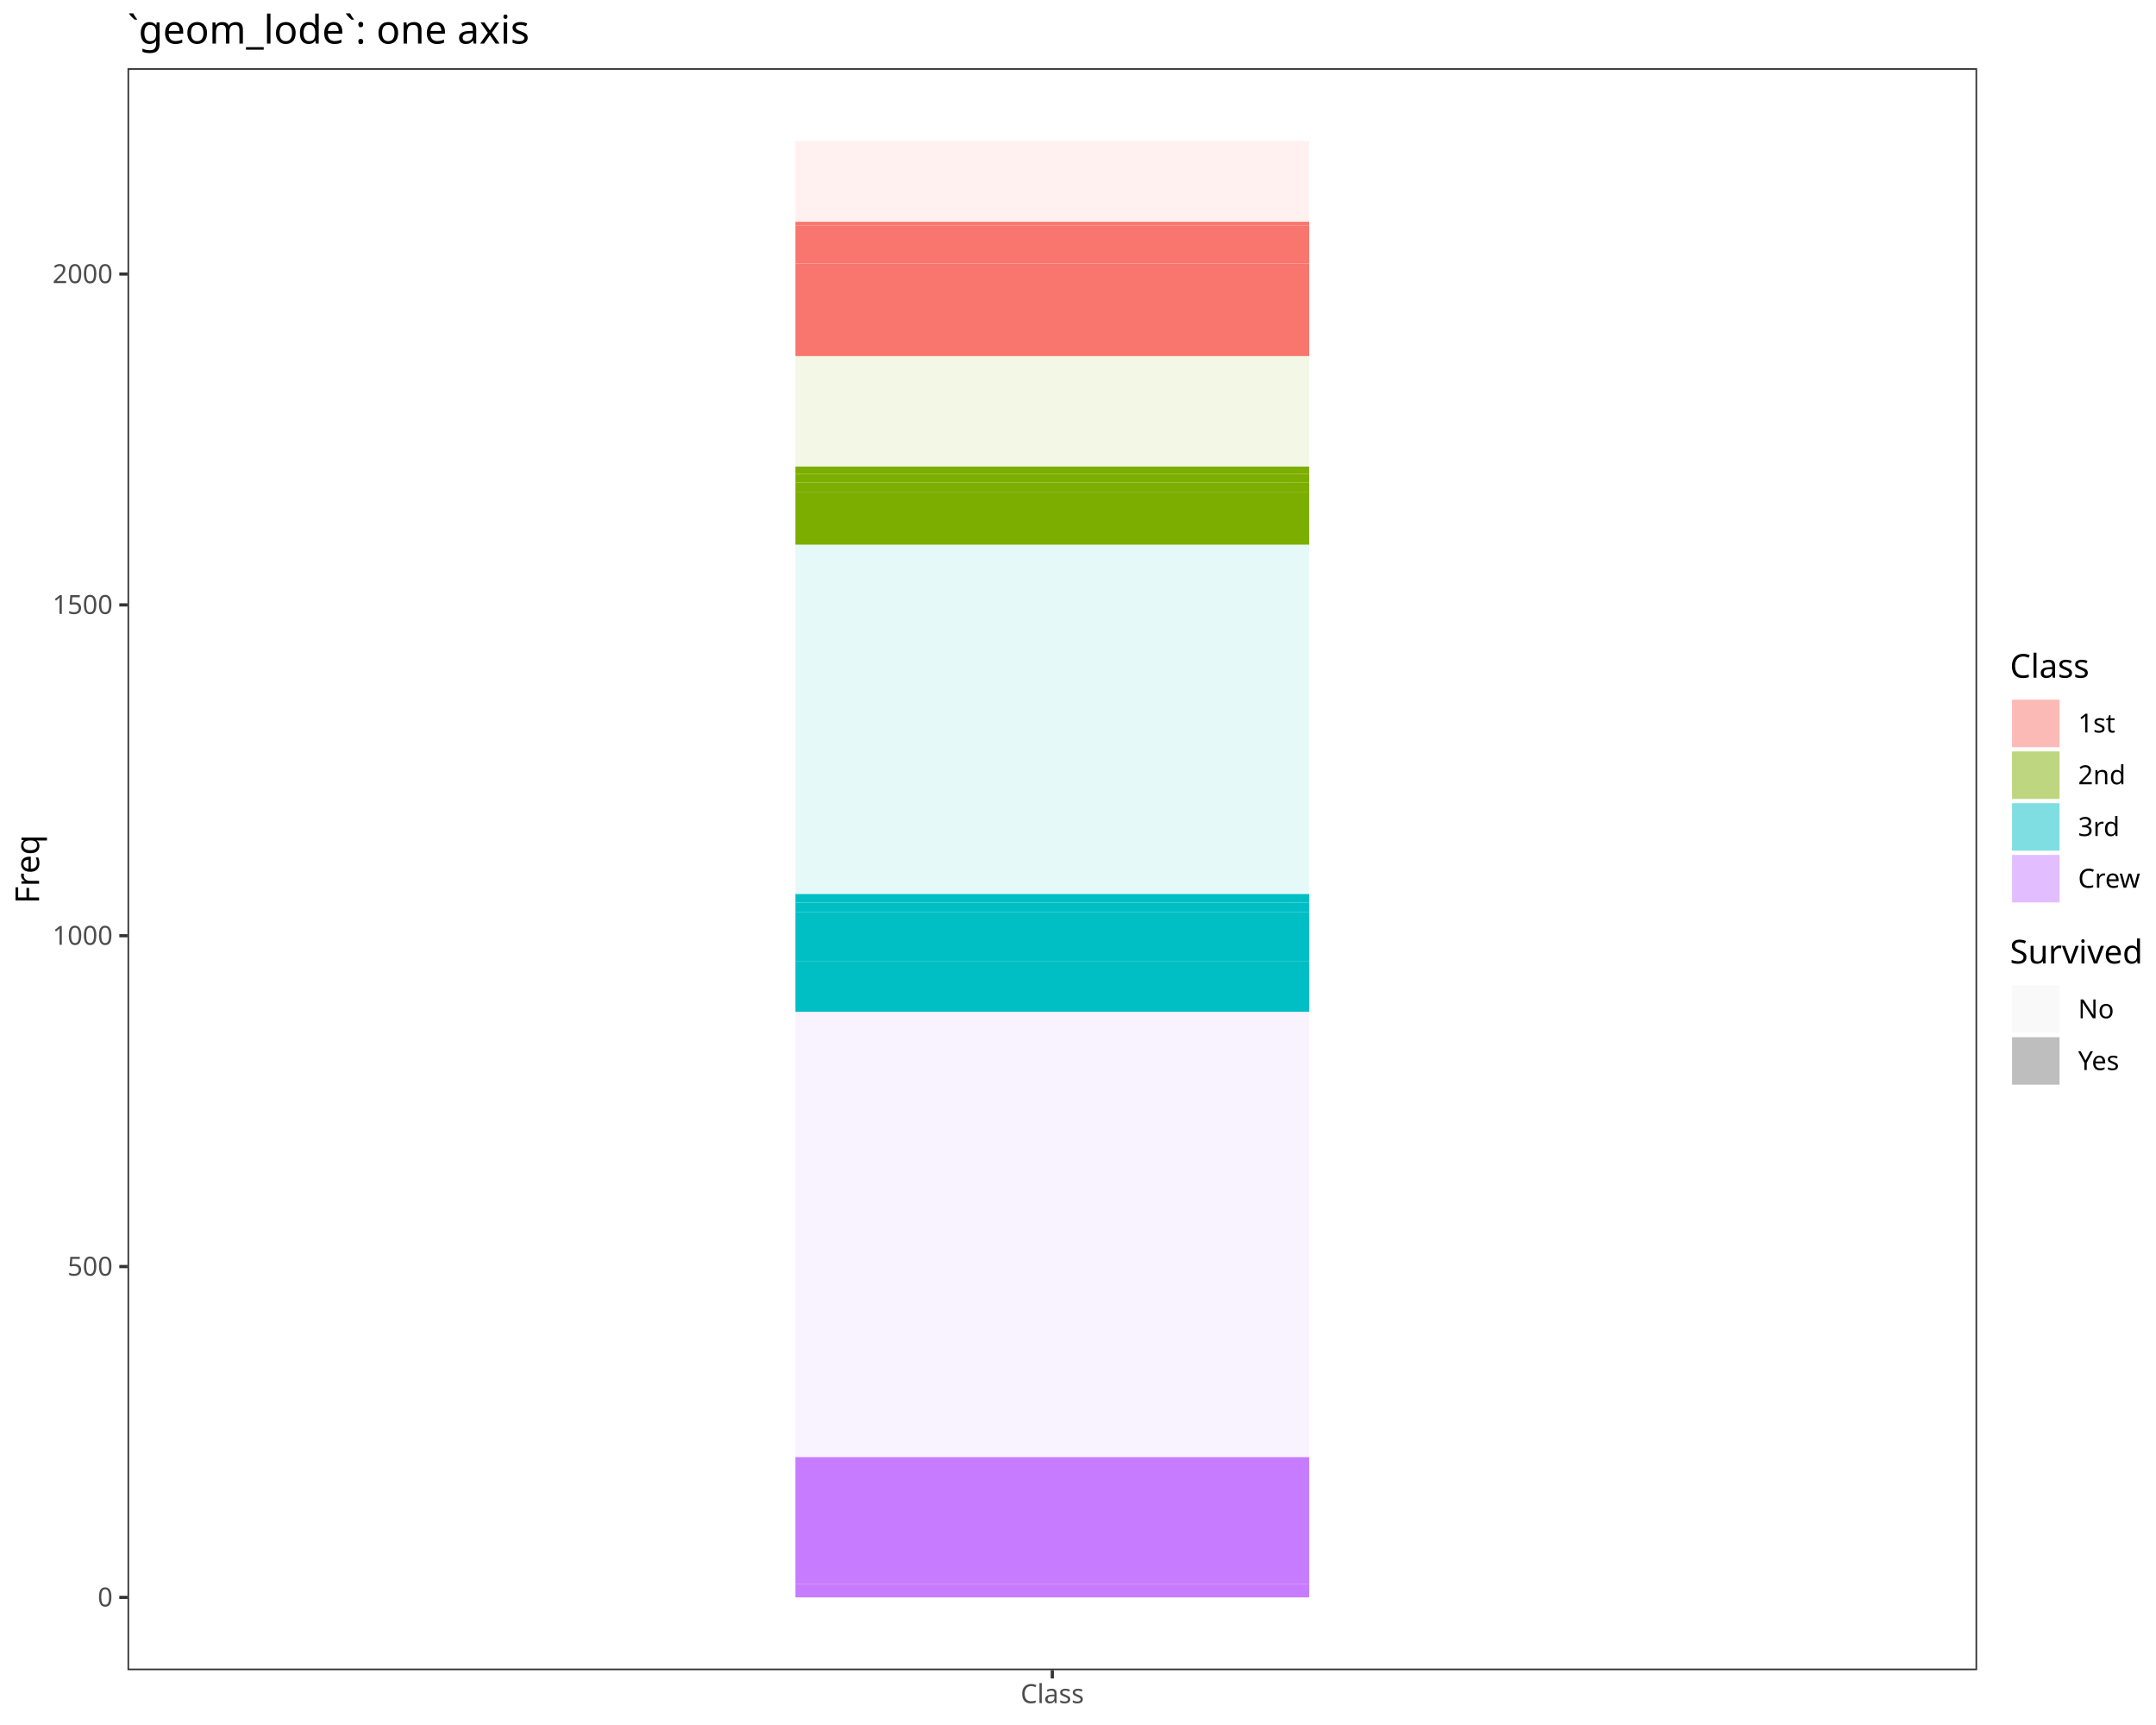
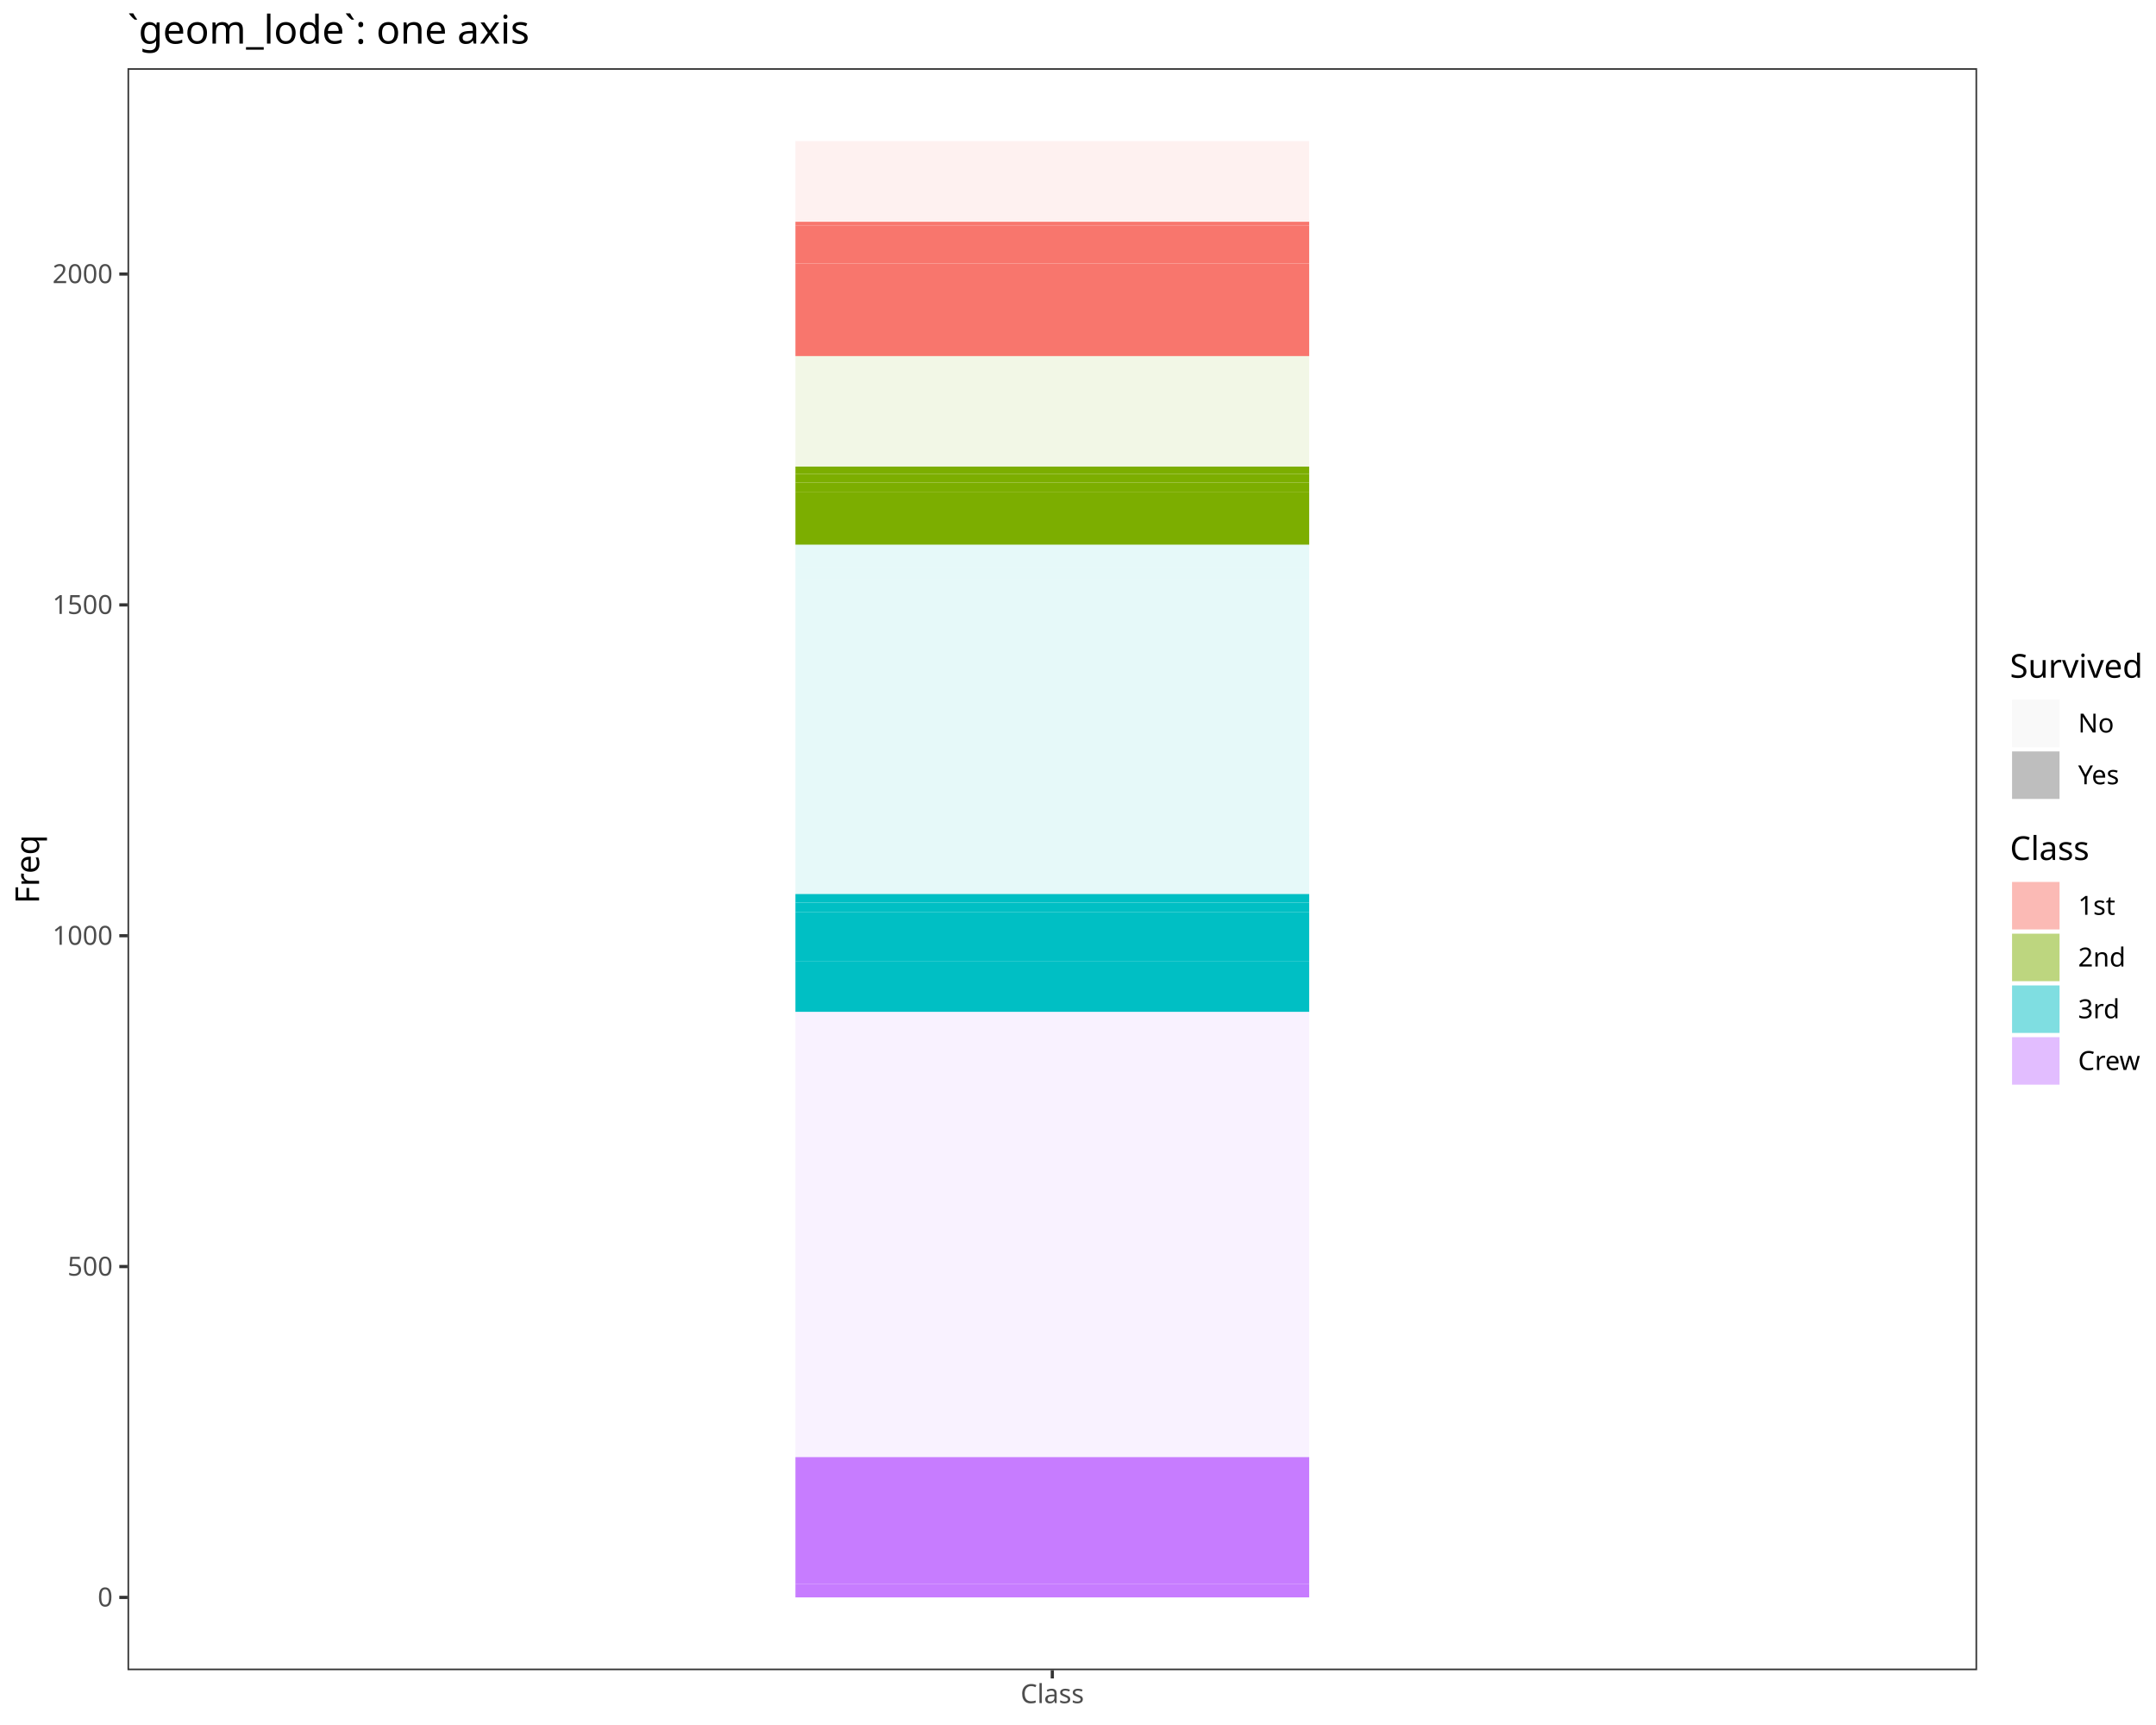
<svg xmlns="http://www.w3.org/2000/svg" class="svglite" data-engine-version="2.0" width="720.00pt" height="576.00pt" viewBox="0 0 720.00 576.00">
  <defs>
    <style type="text/css">
    .svglite line, .svglite polyline, .svglite polygon, .svglite path, .svglite rect, .svglite circle {
      fill: none;
      stroke: #000000;
      stroke-linecap: round;
      stroke-linejoin: round;
      stroke-miterlimit: 10.00;
    }
  </style>
  </defs>
  <rect width="100%" height="100%" style="stroke: none; fill: #FFFFFF;" />
  <defs>
    <clipPath id="cpMC4wMHw3MjAuMDB8MC4wMHw1NzYuMDA=">
      <rect x="0.00" y="0.00" width="720.00" height="576.00" />
    </clipPath>
  </defs>
  <g clip-path="url(#cpMC4wMHw3MjAuMDB8MC4wMHw1NzYuMDA=)">
    <rect x="0.00" y="0.00" width="720.00" height="576.00" style="stroke-width: 1.07; stroke: #FFFFFF; fill: #FFFFFF;" />
  </g>
  <defs>
    <clipPath id="cpNDIuNTh8NjYwLjI2fDIyLjc4fDU1Ny43MQ==">
      <rect x="42.58" y="22.78" width="617.68" height="534.92" />
    </clipPath>
  </defs>
  <g clip-path="url(#cpNDIuNTh8NjYwLjI2fDIyLjc4fDU1Ny43MQ==)">
    <rect x="42.58" y="22.78" width="617.68" height="534.92" style="stroke-width: 1.07; stroke: none; fill: #FFFFFF;" />
    <polygon points="265.63,47.10 437.21,47.10 437.21,47.10 265.63,47.10 265.63,47.10 " style="stroke-width: 1.07; stroke: none; stroke-linecap: butt; fill: #F8766D; fill-opacity: 0.10;" />
    <polygon points="265.63,47.10 437.21,47.10 437.21,47.10 265.63,47.10 265.63,47.10 " style="stroke-width: 1.07; stroke: none; stroke-linecap: butt; fill: #F8766D; fill-opacity: 0.10;" />
    <polygon points="265.63,47.10 437.21,47.10 437.21,73.17 265.63,73.17 265.63,47.10 " style="stroke-width: 1.07; stroke: none; stroke-linecap: butt; fill: #F8766D; fill-opacity: 0.10;" />
    <polygon points="265.63,73.17 437.21,73.17 437.21,74.05 265.63,74.05 265.63,73.17 " style="stroke-width: 1.07; stroke: none; stroke-linecap: butt; fill: #F8766D; fill-opacity: 0.10;" />
    <polygon points="265.63,74.05 437.21,74.05 437.21,75.16 265.63,75.16 265.63,74.05 " style="stroke-width: 1.07; stroke: none; stroke-linecap: butt; fill: #F8766D;" />
    <polygon points="265.63,75.16 437.21,75.16 437.21,75.38 265.63,75.38 265.63,75.16 " style="stroke-width: 1.07; stroke: none; stroke-linecap: butt; fill: #F8766D;" />
    <polygon points="265.63,75.38 437.21,75.38 437.21,87.97 265.63,87.97 265.63,75.38 " style="stroke-width: 1.07; stroke: none; stroke-linecap: butt; fill: #F8766D;" />
    <polygon points="265.63,87.97 437.21,87.97 437.21,118.90 265.63,118.90 265.63,87.97 " style="stroke-width: 1.07; stroke: none; stroke-linecap: butt; fill: #F8766D;" />
    <polygon points="265.63,118.90 437.21,118.90 437.21,118.90 265.63,118.90 265.63,118.90 " style="stroke-width: 1.07; stroke: none; stroke-linecap: butt; fill: #7CAE00; fill-opacity: 0.10;" />
    <polygon points="265.63,118.90 437.21,118.90 437.21,118.90 265.63,118.90 265.63,118.90 " style="stroke-width: 1.07; stroke: none; stroke-linecap: butt; fill: #7CAE00; fill-opacity: 0.10;" />
    <polygon points="265.63,118.90 437.21,118.90 437.21,152.93 265.63,152.93 265.63,118.90 " style="stroke-width: 1.07; stroke: none; stroke-linecap: butt; fill: #7CAE00; fill-opacity: 0.10;" />
    <polygon points="265.63,152.93 437.21,152.93 437.21,155.80 265.63,155.80 265.63,152.93 " style="stroke-width: 1.07; stroke: none; stroke-linecap: butt; fill: #7CAE00; fill-opacity: 0.10;" />
    <polygon points="265.63,155.80 437.21,155.80 437.21,158.23 265.63,158.23 265.63,155.80 " style="stroke-width: 1.07; stroke: none; stroke-linecap: butt; fill: #7CAE00;" />
    <polygon points="265.63,158.23 437.21,158.23 437.21,161.10 265.63,161.10 265.63,158.23 " style="stroke-width: 1.07; stroke: none; stroke-linecap: butt; fill: #7CAE00;" />
    <polygon points="265.63,161.10 437.21,161.10 437.21,164.20 265.63,164.20 265.63,161.10 " style="stroke-width: 1.07; stroke: none; stroke-linecap: butt; fill: #7CAE00;" />
    <polygon points="265.63,164.20 437.21,164.20 437.21,181.87 265.63,181.87 265.63,164.20 " style="stroke-width: 1.07; stroke: none; stroke-linecap: butt; fill: #7CAE00;" />
    <polygon points="265.63,181.87 437.21,181.87 437.21,189.61 265.63,189.61 265.63,181.87 " style="stroke-width: 1.07; stroke: none; stroke-linecap: butt; fill: #00BFC4; fill-opacity: 0.10;" />
    <polygon points="265.63,189.61 437.21,189.61 437.21,193.36 265.63,193.36 265.63,189.61 " style="stroke-width: 1.07; stroke: none; stroke-linecap: butt; fill: #00BFC4; fill-opacity: 0.10;" />
    <polygon points="265.63,193.36 437.21,193.36 437.21,278.87 265.63,278.87 265.63,193.36 " style="stroke-width: 1.07; stroke: none; stroke-linecap: butt; fill: #00BFC4; fill-opacity: 0.10;" />
    <polygon points="265.63,278.87 437.21,278.87 437.21,298.53 265.63,298.53 265.63,278.87 " style="stroke-width: 1.07; stroke: none; stroke-linecap: butt; fill: #00BFC4; fill-opacity: 0.10;" />
    <polygon points="265.63,298.53 437.21,298.53 437.21,301.40 265.63,301.40 265.63,298.53 " style="stroke-width: 1.07; stroke: none; stroke-linecap: butt; fill: #00BFC4;" />
    <polygon points="265.63,301.40 437.21,301.40 437.21,304.50 265.63,304.50 265.63,301.40 " style="stroke-width: 1.07; stroke: none; stroke-linecap: butt; fill: #00BFC4;" />
    <polygon points="265.63,304.50 437.21,304.50 437.21,321.07 265.63,321.07 265.63,304.50 " style="stroke-width: 1.07; stroke: none; stroke-linecap: butt; fill: #00BFC4;" />
    <polygon points="265.63,321.07 437.21,321.07 437.21,337.86 265.63,337.86 265.63,321.07 " style="stroke-width: 1.07; stroke: none; stroke-linecap: butt; fill: #00BFC4;" />
    <polygon points="265.63,337.86 437.21,337.86 437.21,337.86 265.63,337.86 265.63,337.86 " style="stroke-width: 1.07; stroke: none; stroke-linecap: butt; fill: #C77CFF; fill-opacity: 0.10;" />
    <polygon points="265.63,337.86 437.21,337.86 437.21,337.86 265.63,337.86 265.63,337.86 " style="stroke-width: 1.07; stroke: none; stroke-linecap: butt; fill: #C77CFF; fill-opacity: 0.10;" />
    <polygon points="265.63,337.86 437.21,337.86 437.21,485.89 265.63,485.89 265.63,337.86 " style="stroke-width: 1.07; stroke: none; stroke-linecap: butt; fill: #C77CFF; fill-opacity: 0.10;" />
    <polygon points="265.63,485.89 437.21,485.89 437.21,486.55 265.63,486.55 265.63,485.89 " style="stroke-width: 1.07; stroke: none; stroke-linecap: butt; fill: #C77CFF; fill-opacity: 0.10;" />
    <polygon points="265.63,486.55 437.21,486.55 437.21,486.55 265.63,486.55 265.63,486.55 " style="stroke-width: 1.07; stroke: none; stroke-linecap: butt; fill: #C77CFF;" />
    <polygon points="265.63,486.55 437.21,486.55 437.21,486.55 265.63,486.55 265.63,486.55 " style="stroke-width: 1.07; stroke: none; stroke-linecap: butt; fill: #C77CFF;" />
    <polygon points="265.63,486.55 437.21,486.55 437.21,528.97 265.63,528.97 265.63,486.55 " style="stroke-width: 1.07; stroke: none; stroke-linecap: butt; fill: #C77CFF;" />
    <polygon points="265.63,528.97 437.21,528.97 437.21,533.39 265.63,533.39 265.63,528.97 " style="stroke-width: 1.07; stroke: none; stroke-linecap: butt; fill: #C77CFF;" />
    <rect x="42.58" y="22.78" width="617.68" height="534.92" style="stroke-width: 1.07; stroke: #333333;" />
  </g>
  <g clip-path="url(#cpMC4wMHw3MjAuMDB8MC4wMHw1NzYuMDA=)">
    <text x="37.65" y="536.42" text-anchor="end" style="font-size: 8.80px; fill: #4D4D4D; font-family: sans;" textLength="4.89px" lengthAdjust="spacingAndGlyphs">0</text>
    <text x="37.65" y="425.95" text-anchor="end" style="font-size: 8.80px; fill: #4D4D4D; font-family: sans;" textLength="14.68px" lengthAdjust="spacingAndGlyphs">500</text>
    <text x="37.65" y="315.48" text-anchor="end" style="font-size: 8.80px; fill: #4D4D4D; font-family: sans;" textLength="19.58px" lengthAdjust="spacingAndGlyphs">1000</text>
    <text x="37.65" y="205.01" text-anchor="end" style="font-size: 8.80px; fill: #4D4D4D; font-family: sans;" textLength="19.58px" lengthAdjust="spacingAndGlyphs">1500</text>
    <text x="37.65" y="94.54" text-anchor="end" style="font-size: 8.80px; fill: #4D4D4D; font-family: sans;" textLength="19.58px" lengthAdjust="spacingAndGlyphs">2000</text>
    <polyline points="39.84,533.39 42.58,533.39 " style="stroke-width: 1.07; stroke: #333333; stroke-linecap: butt;" />
    <polyline points="39.84,422.92 42.58,422.92 " style="stroke-width: 1.07; stroke: #333333; stroke-linecap: butt;" />
    <polyline points="39.84,312.45 42.58,312.45 " style="stroke-width: 1.07; stroke: #333333; stroke-linecap: butt;" />
    <polyline points="39.84,201.98 42.58,201.98 " style="stroke-width: 1.07; stroke: #333333; stroke-linecap: butt;" />
    <polyline points="39.84,91.51 42.58,91.51 " style="stroke-width: 1.07; stroke: #333333; stroke-linecap: butt;" />
    <polyline points="351.42,560.45 351.42,557.71 " style="stroke-width: 1.07; stroke: #333333; stroke-linecap: butt;" />
    <text x="351.42" y="568.69" text-anchor="middle" style="font-size: 8.80px; fill: #4D4D4D; font-family: sans;" textLength="22.01px" lengthAdjust="spacingAndGlyphs">Class</text>
    <text transform="translate(13.05,290.24) rotate(-90)" text-anchor="middle" style="font-size: 11.00px; font-family: sans;" textLength="22.62px" lengthAdjust="spacingAndGlyphs">Freq</text>
-     <rect x="671.22" y="217.59" width="43.30" height="84.45" style="stroke-width: 1.07; stroke: none; fill: #FFFFFF;" />
-     <text x="671.22" y="226.30" style="font-size: 11.00px; font-family: sans;" textLength="27.52px" lengthAdjust="spacingAndGlyphs">Class</text>
+     <rect x="671.22" y="217.59" width="42.81" height="49.89" style="stroke-width: 1.07; stroke: none; fill: #FFFFFF;" />
+     <text x="671.22" y="226.30" style="font-size: 11.00px; font-family: sans;" textLength="42.81px" lengthAdjust="spacingAndGlyphs">Survived</text>
    <rect x="671.22" y="232.93" width="17.28" height="17.28" style="stroke-width: 1.07; stroke: none; fill: #FFFFFF;" />
-     <rect x="671.93" y="233.63" width="15.86" height="15.86" style="stroke-width: 1.07; stroke: none; stroke-linecap: butt; stroke-linejoin: miter; fill: #F8766D; fill-opacity: 0.50;" />
+     <rect x="671.93" y="233.63" width="15.86" height="15.86" style="stroke-width: 1.07; stroke: none; stroke-linecap: butt; stroke-linejoin: miter; fill: #BEBEBE; fill-opacity: 0.10;" />
    <rect x="671.22" y="250.21" width="17.28" height="17.28" style="stroke-width: 1.07; stroke: none; fill: #FFFFFF;" />
-     <rect x="671.93" y="250.91" width="15.86" height="15.86" style="stroke-width: 1.07; stroke: none; stroke-linecap: butt; stroke-linejoin: miter; fill: #7CAE00; fill-opacity: 0.50;" />
-     <rect x="671.22" y="267.49" width="17.28" height="17.28" style="stroke-width: 1.07; stroke: none; fill: #FFFFFF;" />
-     <rect x="671.93" y="268.19" width="15.86" height="15.86" style="stroke-width: 1.07; stroke: none; stroke-linecap: butt; stroke-linejoin: miter; fill: #00BFC4; fill-opacity: 0.50;" />
-     <rect x="671.22" y="284.77" width="17.28" height="17.28" style="stroke-width: 1.07; stroke: none; fill: #FFFFFF;" />
-     <rect x="671.93" y="285.47" width="15.86" height="15.86" style="stroke-width: 1.07; stroke: none; stroke-linecap: butt; stroke-linejoin: miter; fill: #C77CFF; fill-opacity: 0.50;" />
-     <text x="693.98" y="244.59" style="font-size: 8.80px; font-family: sans;" textLength="11.74px" lengthAdjust="spacingAndGlyphs">1st</text>
-     <text x="693.98" y="261.87" style="font-size: 8.80px; font-family: sans;" textLength="14.68px" lengthAdjust="spacingAndGlyphs">2nd</text>
-     <text x="693.98" y="279.15" style="font-size: 8.80px; font-family: sans;" textLength="12.72px" lengthAdjust="spacingAndGlyphs">3rd</text>
-     <text x="693.98" y="296.43" style="font-size: 8.80px; font-family: sans;" textLength="20.54px" lengthAdjust="spacingAndGlyphs">Crew</text>
-     <rect x="671.22" y="313.00" width="42.81" height="49.89" style="stroke-width: 1.07; stroke: none; fill: #FFFFFF;" />
-     <text x="671.22" y="321.72" style="font-size: 11.00px; font-family: sans;" textLength="42.81px" lengthAdjust="spacingAndGlyphs">Survived</text>
+     <rect x="671.93" y="250.91" width="15.86" height="15.86" style="stroke-width: 1.07; stroke: none; stroke-linecap: butt; stroke-linejoin: miter; fill: #BEBEBE;" />
+     <text x="693.98" y="244.59" style="font-size: 8.80px; font-family: sans;" textLength="11.25px" lengthAdjust="spacingAndGlyphs">No</text>
+     <text x="693.98" y="261.87" style="font-size: 8.80px; font-family: sans;" textLength="15.17px" lengthAdjust="spacingAndGlyphs">Yes</text>
+     <rect x="671.22" y="278.44" width="43.30" height="84.45" style="stroke-width: 1.07; stroke: none; fill: #FFFFFF;" />
+     <text x="671.22" y="287.16" style="font-size: 11.00px; font-family: sans;" textLength="27.52px" lengthAdjust="spacingAndGlyphs">Class</text>
+     <rect x="671.22" y="293.78" width="17.28" height="17.28" style="stroke-width: 1.07; stroke: none; fill: #FFFFFF;" />
+     <rect x="671.93" y="294.49" width="15.86" height="15.86" style="stroke-width: 1.07; stroke: none; stroke-linecap: butt; stroke-linejoin: miter; fill: #F8766D; fill-opacity: 0.50;" />
+     <rect x="671.22" y="311.06" width="17.28" height="17.28" style="stroke-width: 1.07; stroke: none; fill: #FFFFFF;" />
+     <rect x="671.93" y="311.77" width="15.86" height="15.86" style="stroke-width: 1.07; stroke: none; stroke-linecap: butt; stroke-linejoin: miter; fill: #7CAE00; fill-opacity: 0.50;" />
    <rect x="671.22" y="328.34" width="17.28" height="17.28" style="stroke-width: 1.07; stroke: none; fill: #FFFFFF;" />
-     <rect x="671.93" y="329.05" width="15.86" height="15.86" style="stroke-width: 1.07; stroke: none; stroke-linecap: butt; stroke-linejoin: miter; fill: #BEBEBE; fill-opacity: 0.10;" />
+     <rect x="671.93" y="329.05" width="15.86" height="15.86" style="stroke-width: 1.07; stroke: none; stroke-linecap: butt; stroke-linejoin: miter; fill: #00BFC4; fill-opacity: 0.50;" />
    <rect x="671.22" y="345.62" width="17.28" height="17.28" style="stroke-width: 1.07; stroke: none; fill: #FFFFFF;" />
-     <rect x="671.93" y="346.33" width="15.86" height="15.86" style="stroke-width: 1.07; stroke: none; stroke-linecap: butt; stroke-linejoin: miter; fill: #BEBEBE;" />
-     <text x="693.98" y="340.01" style="font-size: 8.80px; font-family: sans;" textLength="11.25px" lengthAdjust="spacingAndGlyphs">No</text>
-     <text x="693.98" y="357.29" style="font-size: 8.80px; font-family: sans;" textLength="15.17px" lengthAdjust="spacingAndGlyphs">Yes</text>
+     <rect x="671.93" y="346.33" width="15.86" height="15.86" style="stroke-width: 1.07; stroke: none; stroke-linecap: butt; stroke-linejoin: miter; fill: #C77CFF; fill-opacity: 0.50;" />
+     <text x="693.98" y="305.45" style="font-size: 8.80px; font-family: sans;" textLength="11.74px" lengthAdjust="spacingAndGlyphs">1st</text>
+     <text x="693.98" y="322.73" style="font-size: 8.80px; font-family: sans;" textLength="14.68px" lengthAdjust="spacingAndGlyphs">2nd</text>
+     <text x="693.98" y="340.01" style="font-size: 8.80px; font-family: sans;" textLength="12.72px" lengthAdjust="spacingAndGlyphs">3rd</text>
+     <text x="693.98" y="357.29" style="font-size: 8.80px; font-family: sans;" textLength="20.54px" lengthAdjust="spacingAndGlyphs">Crew</text>
    <text x="42.58" y="14.56" style="font-size: 13.20px; font-family: sans;" textLength="130.62px" lengthAdjust="spacingAndGlyphs">`geom_lode`: one axis</text>
  </g>
</svg>
